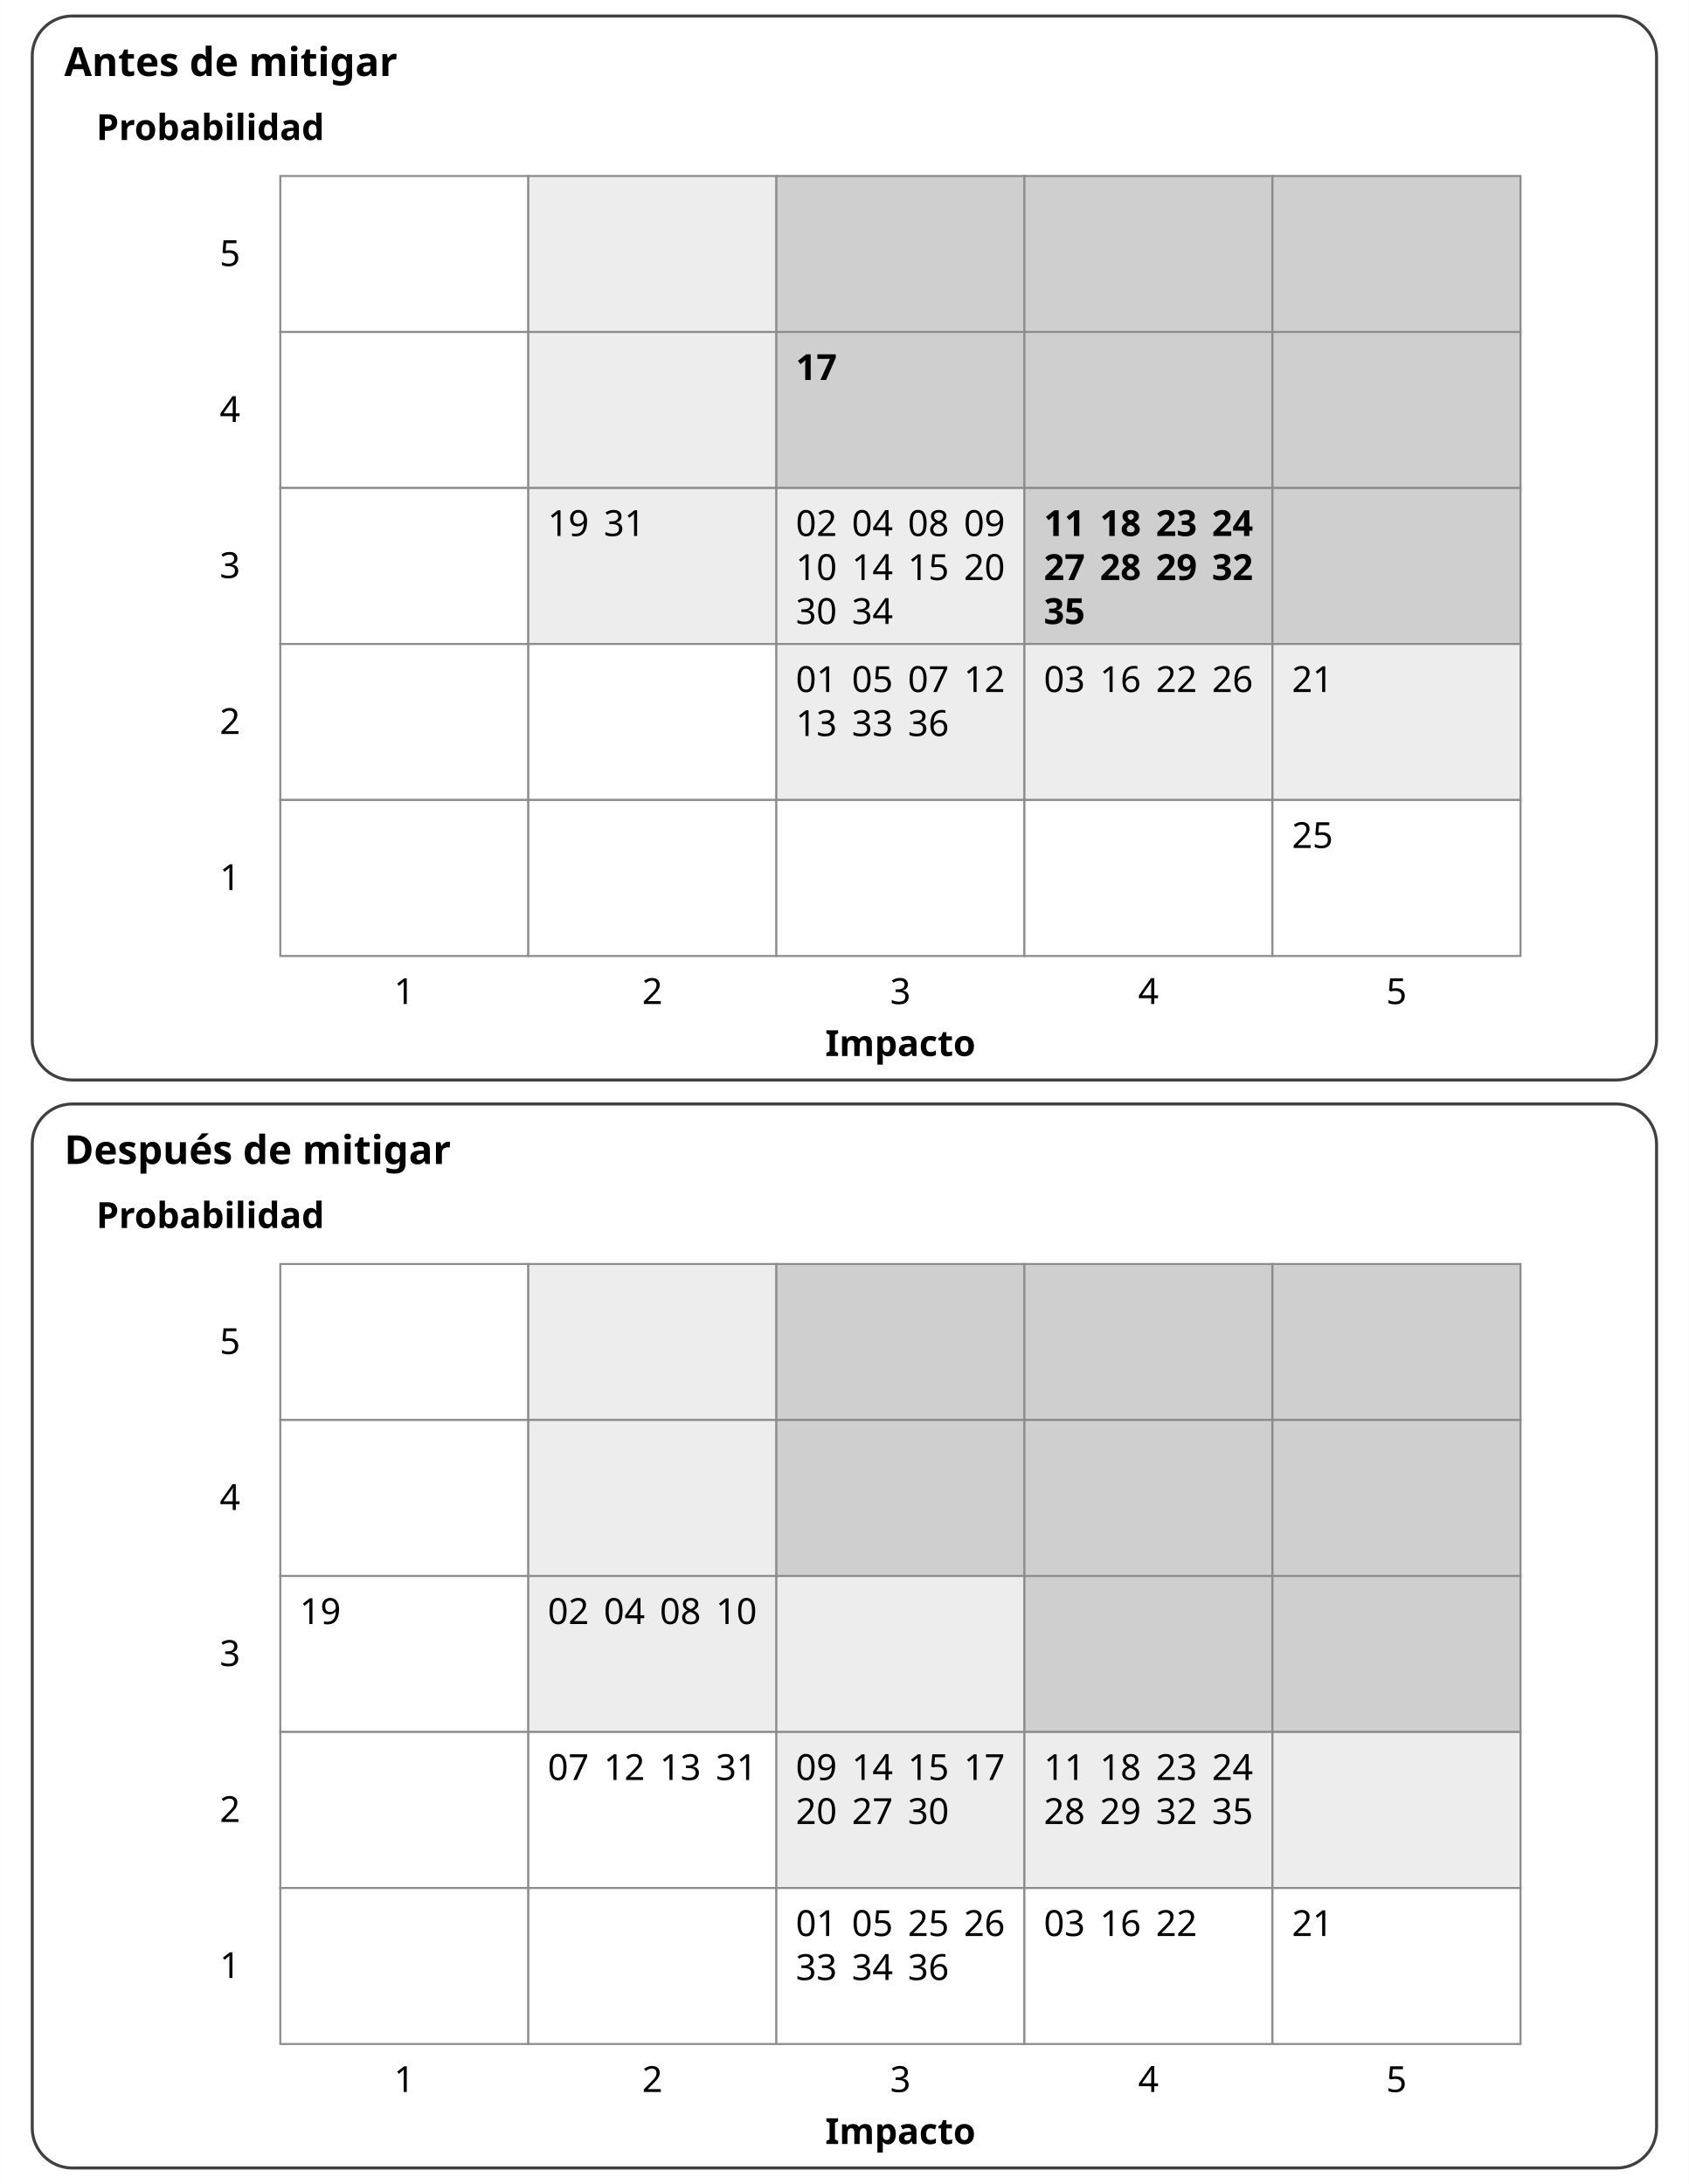
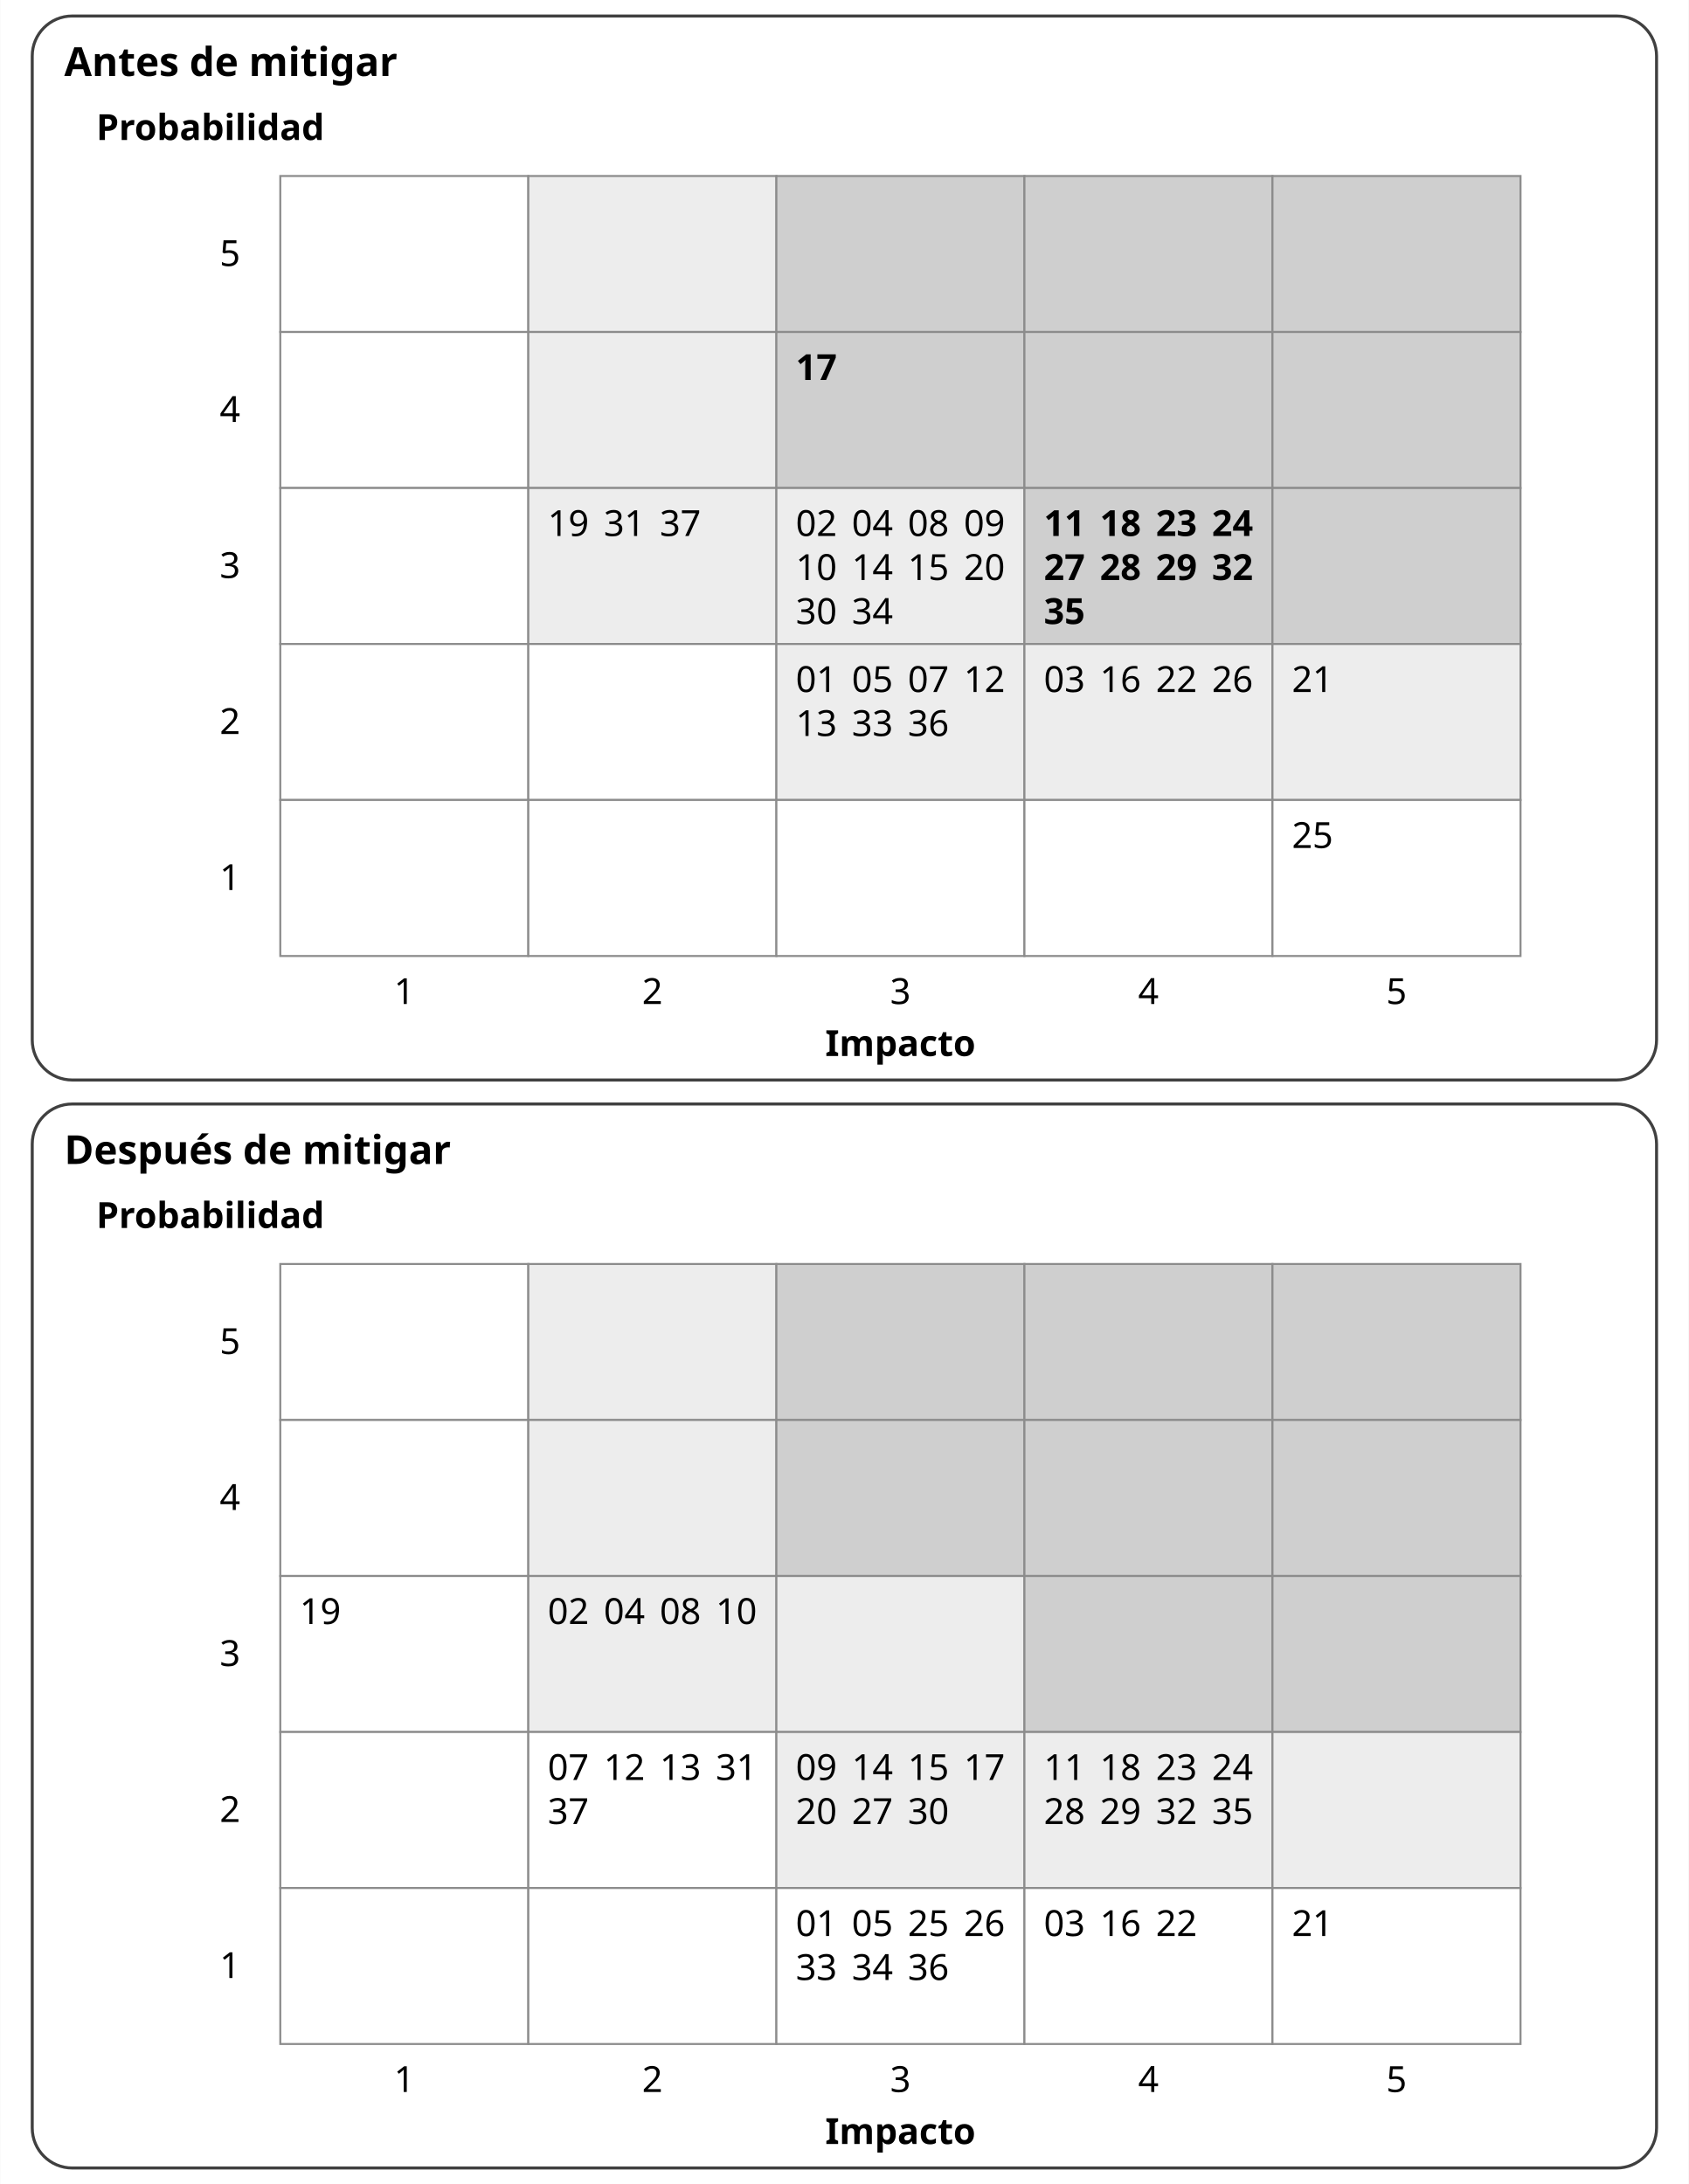
<svg xmlns="http://www.w3.org/2000/svg" width="148.9mm" height="192.6mm" viewBox="0 0 422 546">
  <defs>
    <marker id="fin-n" viewBox="0 0 10 10" refX="9.5" refY="5" markerWidth="5.5" markerHeight="5.5" markerUnits="userSpaceOnUse" orient="auto">
      <path d="M0,0.8 L10,5 L0,9.2 z" fill="#2B2B2B" />
    </marker>
    <marker id="ini-n" viewBox="0 0 10 10" refX="0.5" refY="5" markerWidth="5.5" markerHeight="5.5" markerUnits="userSpaceOnUse" orient="auto">
      <path d="M10,0.8 L0,5 L10,9.2 z" fill="#2B2B2B" />
    </marker>
    <marker id="fin-r" viewBox="0 0 10 10" refX="9.5" refY="5" markerWidth="5.5" markerHeight="5.5" markerUnits="userSpaceOnUse" orient="auto">
      <path d="M0,0.8 L10,5 L0,9.2 z" fill="#C0392B" />
    </marker>
    <marker id="ini-r" viewBox="0 0 10 10" refX="0.5" refY="5" markerWidth="5.5" markerHeight="5.5" markerUnits="userSpaceOnUse" orient="auto">
      <path d="M10,0.8 L0,5 L10,9.2 z" fill="#C0392B" />
    </marker>
  </defs>
  <rect x="0" y="0" width="422" height="546" fill="#FFFFFF" />
  <g id="grupos">
    <rect x="8.00" y="4.00" width="406.00" height="266.00" rx="10" fill="#FFFFFF" stroke="#404040" stroke-width="0.75" />
    <rect x="70.00" y="44.00" width="62.00" height="39.00" rx="0" fill="#FFFFFF" stroke="#8C8C8C" stroke-width="0.5" />
    <rect x="132.00" y="44.00" width="62.00" height="39.00" rx="0" fill="#EDEDED" stroke="#8C8C8C" stroke-width="0.5" />
    <rect x="194.00" y="44.00" width="62.00" height="39.00" rx="0" fill="#CFCFCF" stroke="#8C8C8C" stroke-width="0.5" />
    <rect x="256.00" y="44.00" width="62.00" height="39.00" rx="0" fill="#CFCFCF" stroke="#8C8C8C" stroke-width="0.5" />
    <rect x="318.00" y="44.00" width="62.00" height="39.00" rx="0" fill="#CFCFCF" stroke="#8C8C8C" stroke-width="0.5" />
    <rect x="70.00" y="83.00" width="62.00" height="39.00" rx="0" fill="#FFFFFF" stroke="#8C8C8C" stroke-width="0.5" />
    <rect x="132.00" y="83.00" width="62.00" height="39.00" rx="0" fill="#EDEDED" stroke="#8C8C8C" stroke-width="0.5" />
    <rect x="194.00" y="83.00" width="62.00" height="39.00" rx="0" fill="#CFCFCF" stroke="#8C8C8C" stroke-width="0.5" />
    <rect x="256.00" y="83.00" width="62.00" height="39.00" rx="0" fill="#CFCFCF" stroke="#8C8C8C" stroke-width="0.5" />
    <rect x="318.00" y="83.00" width="62.00" height="39.00" rx="0" fill="#CFCFCF" stroke="#8C8C8C" stroke-width="0.5" />
    <rect x="70.00" y="122.00" width="62.00" height="39.00" rx="0" fill="#FFFFFF" stroke="#8C8C8C" stroke-width="0.5" />
    <rect x="132.00" y="122.00" width="62.00" height="39.00" rx="0" fill="#EDEDED" stroke="#8C8C8C" stroke-width="0.5" />
    <rect x="194.00" y="122.00" width="62.00" height="39.00" rx="0" fill="#EDEDED" stroke="#8C8C8C" stroke-width="0.5" />
    <rect x="256.00" y="122.00" width="62.00" height="39.00" rx="0" fill="#CFCFCF" stroke="#8C8C8C" stroke-width="0.5" />
    <rect x="318.00" y="122.00" width="62.00" height="39.00" rx="0" fill="#CFCFCF" stroke="#8C8C8C" stroke-width="0.5" />
    <rect x="70.00" y="161.00" width="62.00" height="39.00" rx="0" fill="#FFFFFF" stroke="#8C8C8C" stroke-width="0.5" />
    <rect x="132.00" y="161.00" width="62.00" height="39.00" rx="0" fill="#FFFFFF" stroke="#8C8C8C" stroke-width="0.5" />
    <rect x="194.00" y="161.00" width="62.00" height="39.00" rx="0" fill="#EDEDED" stroke="#8C8C8C" stroke-width="0.5" />
    <rect x="256.00" y="161.00" width="62.00" height="39.00" rx="0" fill="#EDEDED" stroke="#8C8C8C" stroke-width="0.5" />
    <rect x="318.00" y="161.00" width="62.00" height="39.00" rx="0" fill="#EDEDED" stroke="#8C8C8C" stroke-width="0.5" />
    <rect x="70.00" y="200.00" width="62.00" height="39.00" rx="0" fill="#FFFFFF" stroke="#8C8C8C" stroke-width="0.5" />
    <rect x="132.00" y="200.00" width="62.00" height="39.00" rx="0" fill="#FFFFFF" stroke="#8C8C8C" stroke-width="0.5" />
    <rect x="194.00" y="200.00" width="62.00" height="39.00" rx="0" fill="#FFFFFF" stroke="#8C8C8C" stroke-width="0.5" />
    <rect x="256.00" y="200.00" width="62.00" height="39.00" rx="0" fill="#FFFFFF" stroke="#8C8C8C" stroke-width="0.5" />
    <rect x="318.00" y="200.00" width="62.00" height="39.00" rx="0" fill="#FFFFFF" stroke="#8C8C8C" stroke-width="0.5" />
    <rect x="8.00" y="276.00" width="406.00" height="266.00" rx="10" fill="#FFFFFF" stroke="#404040" stroke-width="0.75" />
    <rect x="70.00" y="316.00" width="62.00" height="39.00" rx="0" fill="#FFFFFF" stroke="#8C8C8C" stroke-width="0.5" />
    <rect x="132.00" y="316.00" width="62.00" height="39.00" rx="0" fill="#EDEDED" stroke="#8C8C8C" stroke-width="0.5" />
    <rect x="194.00" y="316.00" width="62.00" height="39.00" rx="0" fill="#CFCFCF" stroke="#8C8C8C" stroke-width="0.5" />
    <rect x="256.00" y="316.00" width="62.00" height="39.00" rx="0" fill="#CFCFCF" stroke="#8C8C8C" stroke-width="0.5" />
    <rect x="318.00" y="316.00" width="62.00" height="39.00" rx="0" fill="#CFCFCF" stroke="#8C8C8C" stroke-width="0.5" />
    <rect x="70.00" y="355.00" width="62.00" height="39.00" rx="0" fill="#FFFFFF" stroke="#8C8C8C" stroke-width="0.5" />
    <rect x="132.00" y="355.00" width="62.00" height="39.00" rx="0" fill="#EDEDED" stroke="#8C8C8C" stroke-width="0.5" />
    <rect x="194.00" y="355.00" width="62.00" height="39.00" rx="0" fill="#CFCFCF" stroke="#8C8C8C" stroke-width="0.5" />
    <rect x="256.00" y="355.00" width="62.00" height="39.00" rx="0" fill="#CFCFCF" stroke="#8C8C8C" stroke-width="0.5" />
    <rect x="318.00" y="355.00" width="62.00" height="39.00" rx="0" fill="#CFCFCF" stroke="#8C8C8C" stroke-width="0.5" />
    <rect x="70.00" y="394.00" width="62.00" height="39.00" rx="0" fill="#FFFFFF" stroke="#8C8C8C" stroke-width="0.5" />
    <rect x="132.00" y="394.00" width="62.00" height="39.00" rx="0" fill="#EDEDED" stroke="#8C8C8C" stroke-width="0.5" />
    <rect x="194.00" y="394.00" width="62.00" height="39.00" rx="0" fill="#EDEDED" stroke="#8C8C8C" stroke-width="0.5" />
    <rect x="256.00" y="394.00" width="62.00" height="39.00" rx="0" fill="#CFCFCF" stroke="#8C8C8C" stroke-width="0.5" />
    <rect x="318.00" y="394.00" width="62.00" height="39.00" rx="0" fill="#CFCFCF" stroke="#8C8C8C" stroke-width="0.5" />
    <rect x="70.00" y="433.00" width="62.00" height="39.00" rx="0" fill="#FFFFFF" stroke="#8C8C8C" stroke-width="0.5" />
    <rect x="132.00" y="433.00" width="62.00" height="39.00" rx="0" fill="#FFFFFF" stroke="#8C8C8C" stroke-width="0.5" />
    <rect x="194.00" y="433.00" width="62.00" height="39.00" rx="0" fill="#EDEDED" stroke="#8C8C8C" stroke-width="0.5" />
    <rect x="256.00" y="433.00" width="62.00" height="39.00" rx="0" fill="#EDEDED" stroke="#8C8C8C" stroke-width="0.5" />
    <rect x="318.00" y="433.00" width="62.00" height="39.00" rx="0" fill="#EDEDED" stroke="#8C8C8C" stroke-width="0.5" />
    <rect x="70.00" y="472.00" width="62.00" height="39.00" rx="0" fill="#FFFFFF" stroke="#8C8C8C" stroke-width="0.5" />
    <rect x="132.00" y="472.00" width="62.00" height="39.00" rx="0" fill="#FFFFFF" stroke="#8C8C8C" stroke-width="0.5" />
    <rect x="194.00" y="472.00" width="62.00" height="39.00" rx="0" fill="#FFFFFF" stroke="#8C8C8C" stroke-width="0.5" />
    <rect x="256.00" y="472.00" width="62.00" height="39.00" rx="0" fill="#FFFFFF" stroke="#8C8C8C" stroke-width="0.5" />
    <rect x="318.00" y="472.00" width="62.00" height="39.00" rx="0" fill="#FFFFFF" stroke="#8C8C8C" stroke-width="0.5" />
  </g>
  <g id="flechas">
</g>
  <g id="iconos">
</g>
  <g id="textos">
    <text x="16.00" y="19.00" font-size="10" font-family="IBM Plex Sans" font-weight="600" text-anchor="start" fill="#000000">Antes de mitigar</text>
    <text x="24.00" y="35.00" font-size="9" font-family="IBM Plex Sans" font-weight="600" text-anchor="start" fill="#000000">Probabilidad</text>
    <text x="60.00" y="66.50" font-size="9" font-family="IBM Plex Sans" text-anchor="end" fill="#000000">5</text>
    <text x="60.00" y="105.50" font-size="9" font-family="IBM Plex Sans" text-anchor="end" fill="#000000">4</text>
    <text x="204.00" y="95.00" font-size="9" font-family="IBM Plex Sans" font-weight="600" text-anchor="middle" fill="#000000">17</text>
    <text x="60.00" y="144.50" font-size="9" font-family="IBM Plex Sans" text-anchor="end" fill="#000000">3</text>
    <text x="142.00" y="134.00" font-size="9" font-family="IBM Plex Sans" text-anchor="middle" fill="#000000">19</text>
    <text x="156.00" y="134.00" font-size="9" font-family="IBM Plex Sans" text-anchor="middle" fill="#000000">31</text>
+     <text x="170.00" y="134.00" font-size="9" font-family="IBM Plex Sans" text-anchor="middle" fill="#000000">37</text>
    <text x="204.00" y="134.00" font-size="9" font-family="IBM Plex Sans" text-anchor="middle" fill="#000000">02</text>
    <text x="218.00" y="134.00" font-size="9" font-family="IBM Plex Sans" text-anchor="middle" fill="#000000">04</text>
    <text x="232.00" y="134.00" font-size="9" font-family="IBM Plex Sans" text-anchor="middle" fill="#000000">08</text>
    <text x="246.00" y="134.00" font-size="9" font-family="IBM Plex Sans" text-anchor="middle" fill="#000000">09</text>
    <text x="204.00" y="145.00" font-size="9" font-family="IBM Plex Sans" text-anchor="middle" fill="#000000">10</text>
    <text x="218.00" y="145.00" font-size="9" font-family="IBM Plex Sans" text-anchor="middle" fill="#000000">14</text>
    <text x="232.00" y="145.00" font-size="9" font-family="IBM Plex Sans" text-anchor="middle" fill="#000000">15</text>
    <text x="246.00" y="145.00" font-size="9" font-family="IBM Plex Sans" text-anchor="middle" fill="#000000">20</text>
    <text x="204.00" y="156.00" font-size="9" font-family="IBM Plex Sans" text-anchor="middle" fill="#000000">30</text>
    <text x="218.00" y="156.00" font-size="9" font-family="IBM Plex Sans" text-anchor="middle" fill="#000000">34</text>
    <text x="266.00" y="134.00" font-size="9" font-family="IBM Plex Sans" font-weight="600" text-anchor="middle" fill="#000000">11</text>
    <text x="280.00" y="134.00" font-size="9" font-family="IBM Plex Sans" font-weight="600" text-anchor="middle" fill="#000000">18</text>
    <text x="294.00" y="134.00" font-size="9" font-family="IBM Plex Sans" font-weight="600" text-anchor="middle" fill="#000000">23</text>
    <text x="308.00" y="134.00" font-size="9" font-family="IBM Plex Sans" font-weight="600" text-anchor="middle" fill="#000000">24</text>
    <text x="266.00" y="145.00" font-size="9" font-family="IBM Plex Sans" font-weight="600" text-anchor="middle" fill="#000000">27</text>
    <text x="280.00" y="145.00" font-size="9" font-family="IBM Plex Sans" font-weight="600" text-anchor="middle" fill="#000000">28</text>
    <text x="294.00" y="145.00" font-size="9" font-family="IBM Plex Sans" font-weight="600" text-anchor="middle" fill="#000000">29</text>
    <text x="308.00" y="145.00" font-size="9" font-family="IBM Plex Sans" font-weight="600" text-anchor="middle" fill="#000000">32</text>
    <text x="266.00" y="156.00" font-size="9" font-family="IBM Plex Sans" font-weight="600" text-anchor="middle" fill="#000000">35</text>
    <text x="60.00" y="183.50" font-size="9" font-family="IBM Plex Sans" text-anchor="end" fill="#000000">2</text>
    <text x="204.00" y="173.00" font-size="9" font-family="IBM Plex Sans" text-anchor="middle" fill="#000000">01</text>
    <text x="218.00" y="173.00" font-size="9" font-family="IBM Plex Sans" text-anchor="middle" fill="#000000">05</text>
    <text x="232.00" y="173.00" font-size="9" font-family="IBM Plex Sans" text-anchor="middle" fill="#000000">07</text>
    <text x="246.00" y="173.00" font-size="9" font-family="IBM Plex Sans" text-anchor="middle" fill="#000000">12</text>
    <text x="204.00" y="184.00" font-size="9" font-family="IBM Plex Sans" text-anchor="middle" fill="#000000">13</text>
    <text x="218.00" y="184.00" font-size="9" font-family="IBM Plex Sans" text-anchor="middle" fill="#000000">33</text>
    <text x="232.00" y="184.00" font-size="9" font-family="IBM Plex Sans" text-anchor="middle" fill="#000000">36</text>
    <text x="266.00" y="173.00" font-size="9" font-family="IBM Plex Sans" text-anchor="middle" fill="#000000">03</text>
    <text x="280.00" y="173.00" font-size="9" font-family="IBM Plex Sans" text-anchor="middle" fill="#000000">16</text>
    <text x="294.00" y="173.00" font-size="9" font-family="IBM Plex Sans" text-anchor="middle" fill="#000000">22</text>
    <text x="308.00" y="173.00" font-size="9" font-family="IBM Plex Sans" text-anchor="middle" fill="#000000">26</text>
    <text x="328.00" y="173.00" font-size="9" font-family="IBM Plex Sans" text-anchor="middle" fill="#000000">21</text>
    <text x="60.00" y="222.50" font-size="9" font-family="IBM Plex Sans" text-anchor="end" fill="#000000">1</text>
    <text x="328.00" y="212.00" font-size="9" font-family="IBM Plex Sans" text-anchor="middle" fill="#000000">25</text>
    <text x="101.00" y="251.00" font-size="9" font-family="IBM Plex Sans" text-anchor="middle" fill="#000000">1</text>
    <text x="163.00" y="251.00" font-size="9" font-family="IBM Plex Sans" text-anchor="middle" fill="#000000">2</text>
    <text x="225.00" y="251.00" font-size="9" font-family="IBM Plex Sans" text-anchor="middle" fill="#000000">3</text>
    <text x="287.00" y="251.00" font-size="9" font-family="IBM Plex Sans" text-anchor="middle" fill="#000000">4</text>
    <text x="349.00" y="251.00" font-size="9" font-family="IBM Plex Sans" text-anchor="middle" fill="#000000">5</text>
    <text x="225.00" y="264.00" font-size="9" font-family="IBM Plex Sans" font-weight="600" text-anchor="middle" fill="#000000">Impacto</text>
    <text x="16.00" y="291.00" font-size="10" font-family="IBM Plex Sans" font-weight="600" text-anchor="start" fill="#000000">Después de mitigar</text>
    <text x="24.00" y="307.00" font-size="9" font-family="IBM Plex Sans" font-weight="600" text-anchor="start" fill="#000000">Probabilidad</text>
    <text x="60.00" y="338.50" font-size="9" font-family="IBM Plex Sans" text-anchor="end" fill="#000000">5</text>
    <text x="60.00" y="377.50" font-size="9" font-family="IBM Plex Sans" text-anchor="end" fill="#000000">4</text>
    <text x="60.00" y="416.50" font-size="9" font-family="IBM Plex Sans" text-anchor="end" fill="#000000">3</text>
    <text x="80.00" y="406.00" font-size="9" font-family="IBM Plex Sans" text-anchor="middle" fill="#000000">19</text>
    <text x="142.00" y="406.00" font-size="9" font-family="IBM Plex Sans" text-anchor="middle" fill="#000000">02</text>
    <text x="156.00" y="406.00" font-size="9" font-family="IBM Plex Sans" text-anchor="middle" fill="#000000">04</text>
    <text x="170.00" y="406.00" font-size="9" font-family="IBM Plex Sans" text-anchor="middle" fill="#000000">08</text>
    <text x="184.00" y="406.00" font-size="9" font-family="IBM Plex Sans" text-anchor="middle" fill="#000000">10</text>
    <text x="60.00" y="455.50" font-size="9" font-family="IBM Plex Sans" text-anchor="end" fill="#000000">2</text>
    <text x="142.00" y="445.00" font-size="9" font-family="IBM Plex Sans" text-anchor="middle" fill="#000000">07</text>
    <text x="156.00" y="445.00" font-size="9" font-family="IBM Plex Sans" text-anchor="middle" fill="#000000">12</text>
    <text x="170.00" y="445.00" font-size="9" font-family="IBM Plex Sans" text-anchor="middle" fill="#000000">13</text>
    <text x="184.00" y="445.00" font-size="9" font-family="IBM Plex Sans" text-anchor="middle" fill="#000000">31</text>
+     <text x="142.00" y="456.00" font-size="9" font-family="IBM Plex Sans" text-anchor="middle" fill="#000000">37</text>
    <text x="204.00" y="445.00" font-size="9" font-family="IBM Plex Sans" text-anchor="middle" fill="#000000">09</text>
    <text x="218.00" y="445.00" font-size="9" font-family="IBM Plex Sans" text-anchor="middle" fill="#000000">14</text>
    <text x="232.00" y="445.00" font-size="9" font-family="IBM Plex Sans" text-anchor="middle" fill="#000000">15</text>
    <text x="246.00" y="445.00" font-size="9" font-family="IBM Plex Sans" text-anchor="middle" fill="#000000">17</text>
    <text x="204.00" y="456.00" font-size="9" font-family="IBM Plex Sans" text-anchor="middle" fill="#000000">20</text>
    <text x="218.00" y="456.00" font-size="9" font-family="IBM Plex Sans" text-anchor="middle" fill="#000000">27</text>
    <text x="232.00" y="456.00" font-size="9" font-family="IBM Plex Sans" text-anchor="middle" fill="#000000">30</text>
    <text x="266.00" y="445.00" font-size="9" font-family="IBM Plex Sans" text-anchor="middle" fill="#000000">11</text>
    <text x="280.00" y="445.00" font-size="9" font-family="IBM Plex Sans" text-anchor="middle" fill="#000000">18</text>
    <text x="294.00" y="445.00" font-size="9" font-family="IBM Plex Sans" text-anchor="middle" fill="#000000">23</text>
    <text x="308.00" y="445.00" font-size="9" font-family="IBM Plex Sans" text-anchor="middle" fill="#000000">24</text>
    <text x="266.00" y="456.00" font-size="9" font-family="IBM Plex Sans" text-anchor="middle" fill="#000000">28</text>
    <text x="280.00" y="456.00" font-size="9" font-family="IBM Plex Sans" text-anchor="middle" fill="#000000">29</text>
    <text x="294.00" y="456.00" font-size="9" font-family="IBM Plex Sans" text-anchor="middle" fill="#000000">32</text>
    <text x="308.00" y="456.00" font-size="9" font-family="IBM Plex Sans" text-anchor="middle" fill="#000000">35</text>
    <text x="60.00" y="494.50" font-size="9" font-family="IBM Plex Sans" text-anchor="end" fill="#000000">1</text>
    <text x="204.00" y="484.00" font-size="9" font-family="IBM Plex Sans" text-anchor="middle" fill="#000000">01</text>
    <text x="218.00" y="484.00" font-size="9" font-family="IBM Plex Sans" text-anchor="middle" fill="#000000">05</text>
    <text x="232.00" y="484.00" font-size="9" font-family="IBM Plex Sans" text-anchor="middle" fill="#000000">25</text>
    <text x="246.00" y="484.00" font-size="9" font-family="IBM Plex Sans" text-anchor="middle" fill="#000000">26</text>
    <text x="204.00" y="495.00" font-size="9" font-family="IBM Plex Sans" text-anchor="middle" fill="#000000">33</text>
    <text x="218.00" y="495.00" font-size="9" font-family="IBM Plex Sans" text-anchor="middle" fill="#000000">34</text>
    <text x="232.00" y="495.00" font-size="9" font-family="IBM Plex Sans" text-anchor="middle" fill="#000000">36</text>
    <text x="266.00" y="484.00" font-size="9" font-family="IBM Plex Sans" text-anchor="middle" fill="#000000">03</text>
    <text x="280.00" y="484.00" font-size="9" font-family="IBM Plex Sans" text-anchor="middle" fill="#000000">16</text>
    <text x="294.00" y="484.00" font-size="9" font-family="IBM Plex Sans" text-anchor="middle" fill="#000000">22</text>
    <text x="328.00" y="484.00" font-size="9" font-family="IBM Plex Sans" text-anchor="middle" fill="#000000">21</text>
    <text x="101.00" y="523.00" font-size="9" font-family="IBM Plex Sans" text-anchor="middle" fill="#000000">1</text>
    <text x="163.00" y="523.00" font-size="9" font-family="IBM Plex Sans" text-anchor="middle" fill="#000000">2</text>
    <text x="225.00" y="523.00" font-size="9" font-family="IBM Plex Sans" text-anchor="middle" fill="#000000">3</text>
    <text x="287.00" y="523.00" font-size="9" font-family="IBM Plex Sans" text-anchor="middle" fill="#000000">4</text>
    <text x="349.00" y="523.00" font-size="9" font-family="IBM Plex Sans" text-anchor="middle" fill="#000000">5</text>
    <text x="225.00" y="536.00" font-size="9" font-family="IBM Plex Sans" font-weight="600" text-anchor="middle" fill="#000000">Impacto</text>
  </g>
</svg>
